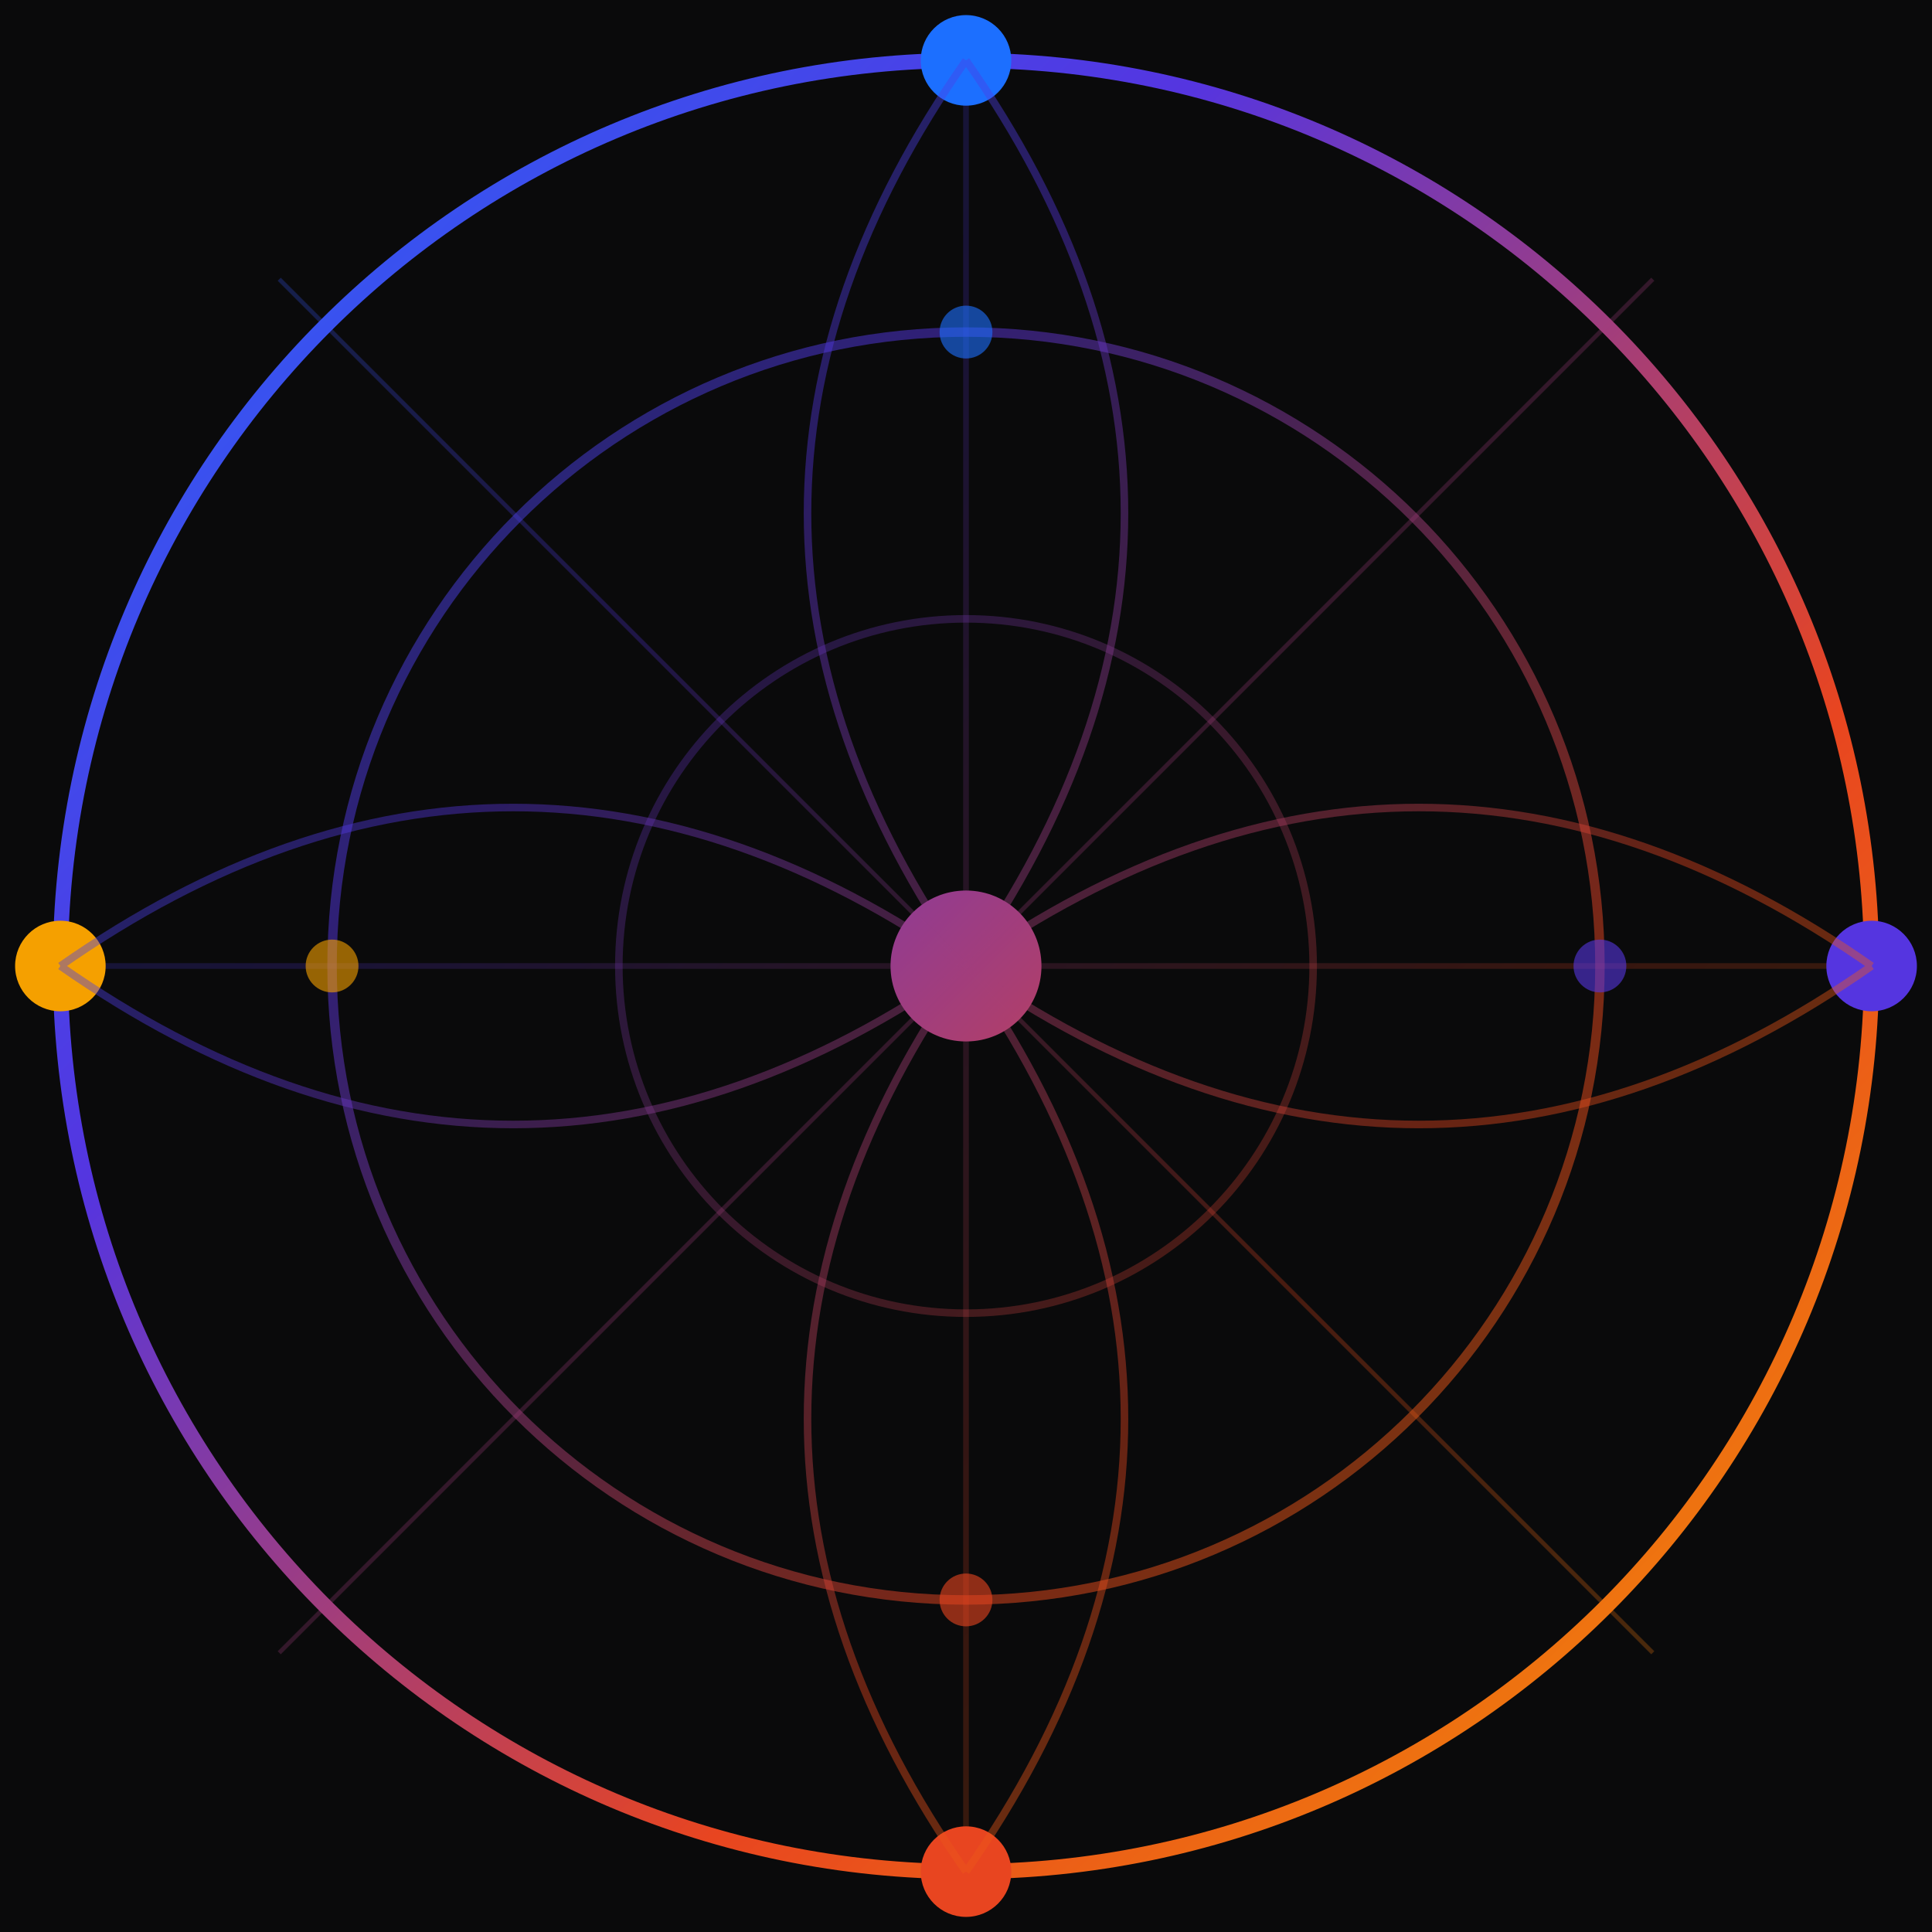
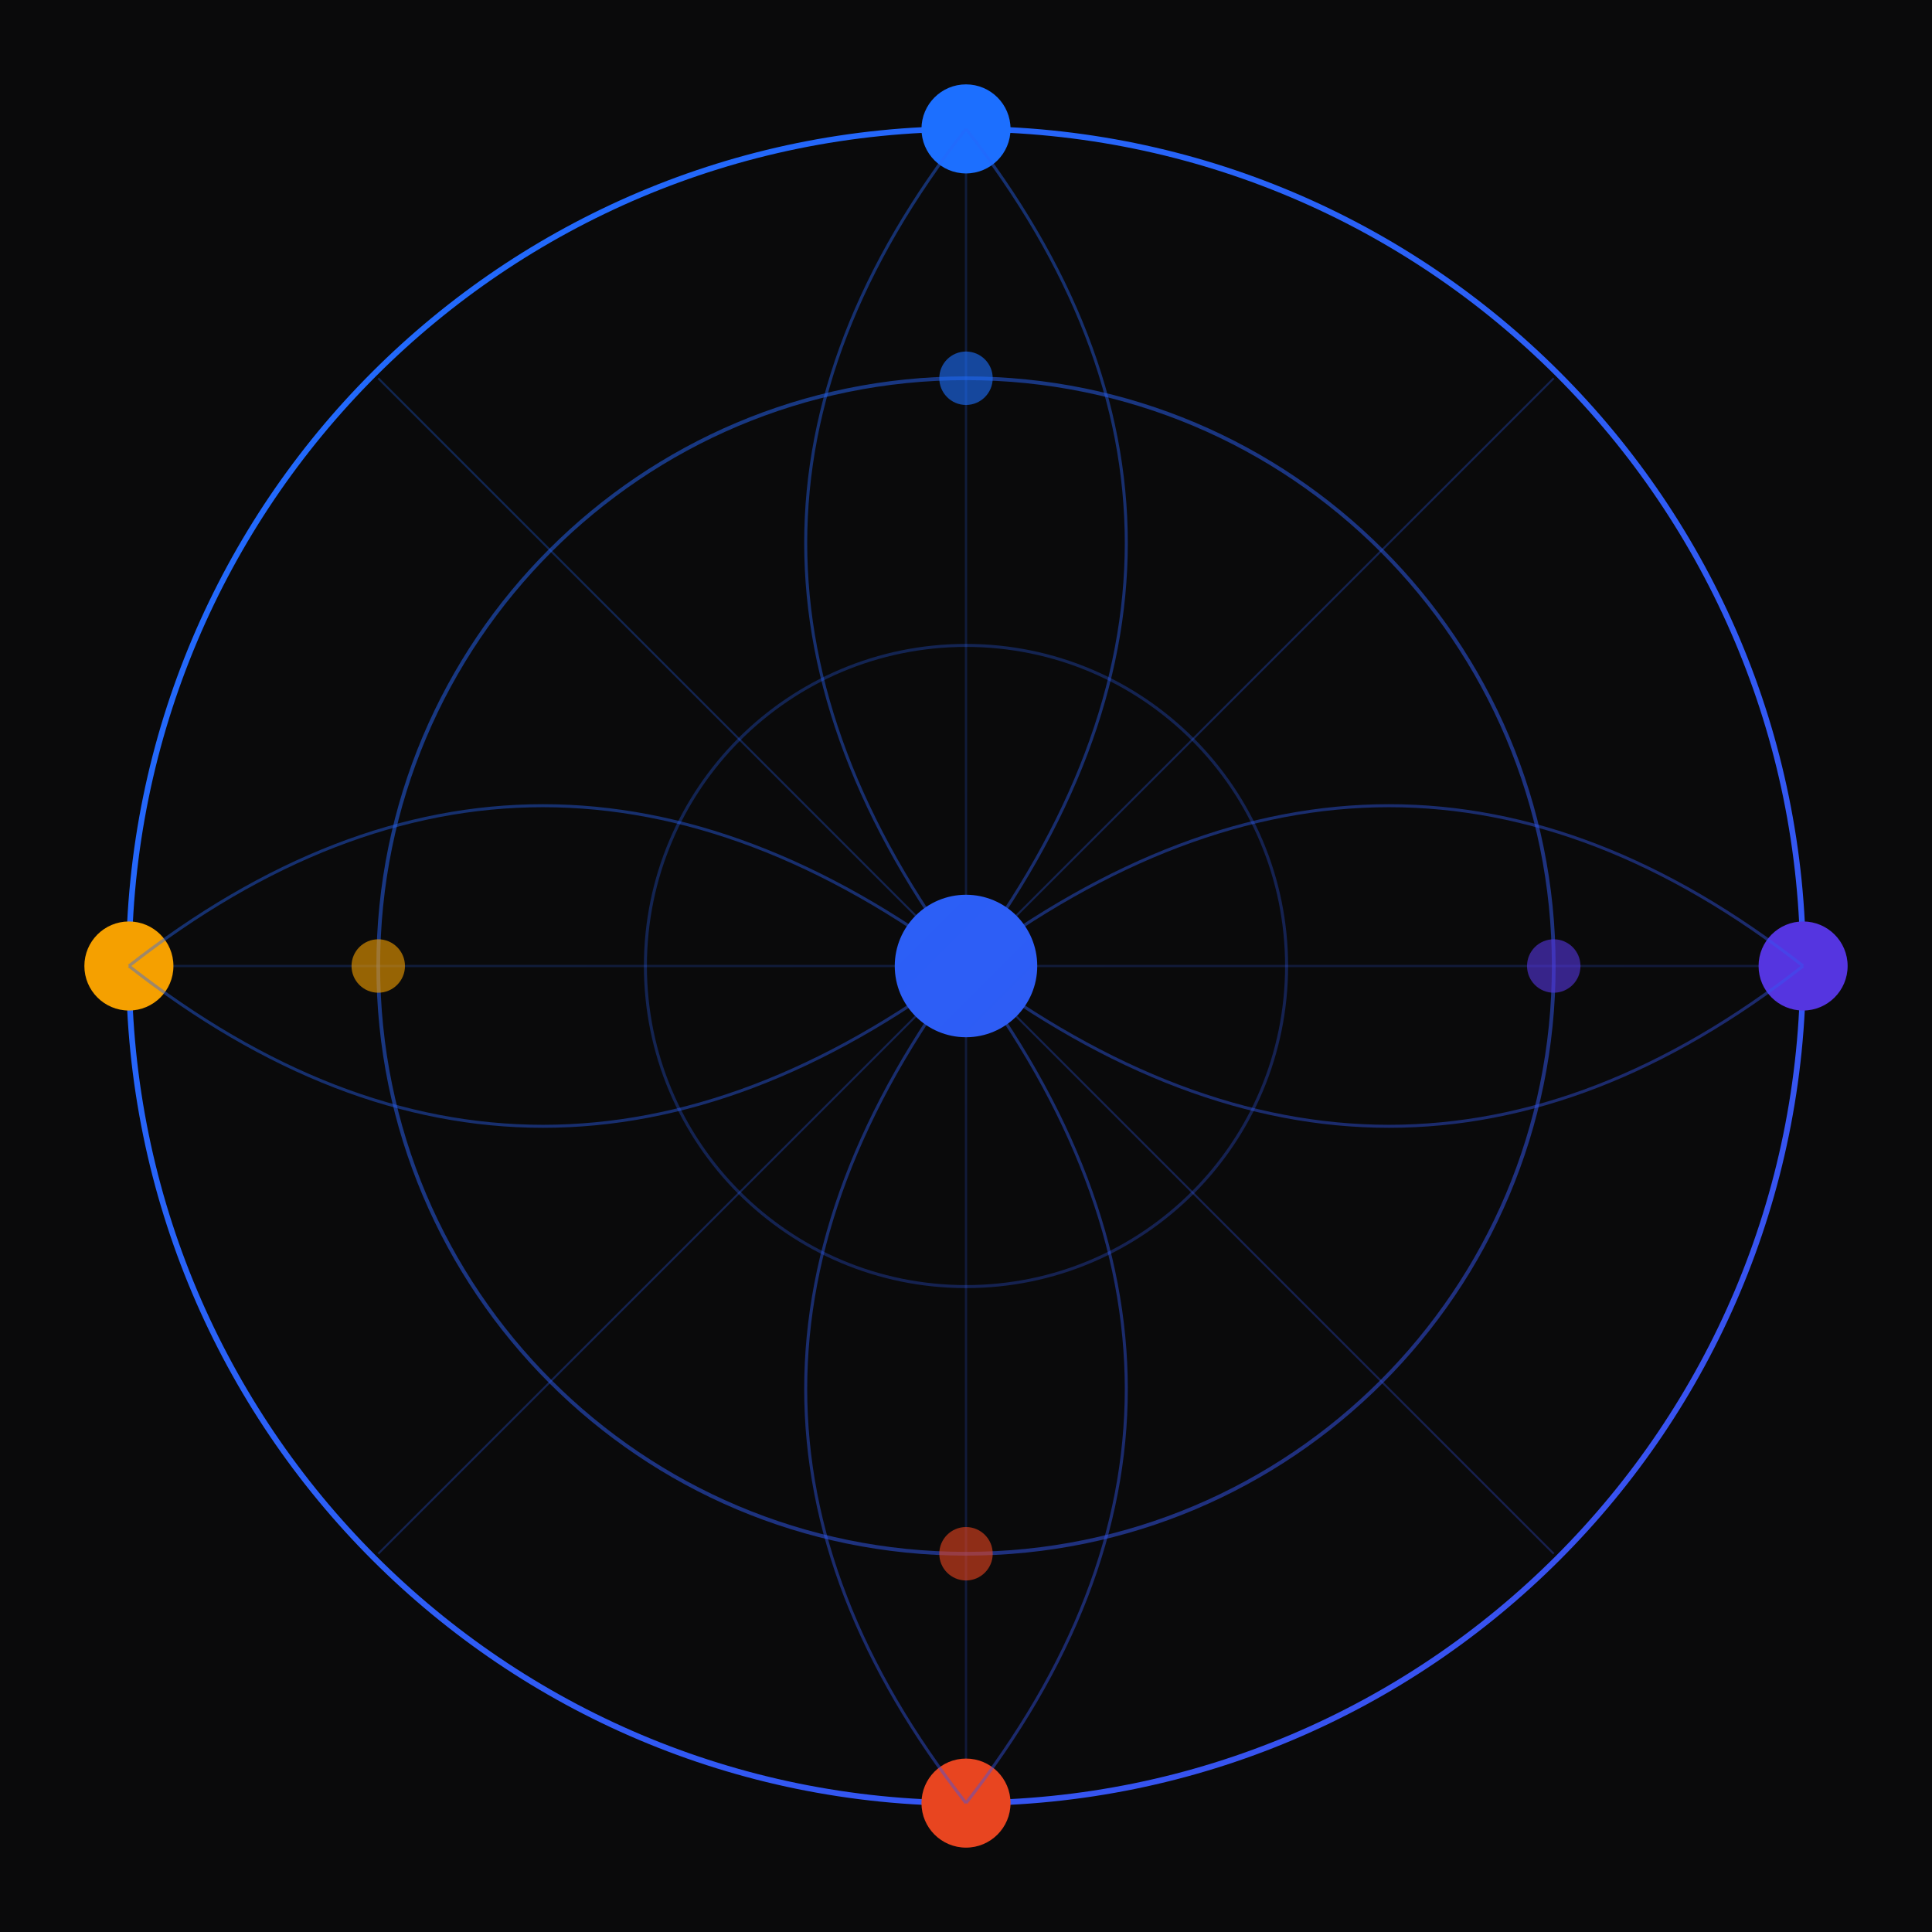
- <svg xmlns="http://www.w3.org/2000/svg" width="512" height="512" viewBox="0 0 512 512" fill="none">
+ <svg xmlns="http://www.w3.org/2000/svg" width="512" height="512" viewBox="0 0 512 512" fill="none" role="img" aria-label="OpenYantra icon">
  <defs>
-     <linearGradient id="g" x1="0" y1="0" x2="512" y2="512" gradientUnits="userSpaceOnUse">
+     <linearGradient id="i512-g" x1="0" y1="0" x2="512" y2="512" gradientUnits="userSpaceOnUse">
      <stop offset="0%" stop-color="#1c6fff" />
      <stop offset="33%" stop-color="#5535e0" />
      <stop offset="66%" stop-color="#e84520" />
      <stop offset="100%" stop-color="#f5a000" />
    </linearGradient>
  </defs>
  <rect width="512" height="512" fill="#0a0a0b" />
-   <circle cx="256" cy="256" r="240" stroke="url(#g)" stroke-width="4" fill="none" />
-   <circle cx="256" cy="256" r="168" stroke="url(#g)" stroke-width="2.5" fill="none" opacity="0.5" />
-   <circle cx="256" cy="256" r="92" stroke="url(#g)" stroke-width="2" fill="none" opacity="0.3" />
-   <circle cx="256" cy="256" r="20" fill="url(#g)" />
-   <line x1="256" y1="16" x2="256" y2="496" stroke="url(#g)" stroke-width="1.5" opacity="0.2" />
-   <line x1="16" y1="256" x2="496" y2="256" stroke="url(#g)" stroke-width="1.5" opacity="0.2" />
-   <line x1="74" y1="74" x2="438" y2="438" stroke="url(#g)" stroke-width="1" opacity="0.1" />
-   <line x1="438" y1="74" x2="74" y2="438" stroke="url(#g)" stroke-width="1" opacity="0.1" />
-   <circle cx="256" cy="16" r="12" fill="#1c6fff" />
-   <circle cx="496" cy="256" r="12" fill="#5535e0" />
-   <circle cx="256" cy="496" r="12" fill="#e84520" />
-   <circle cx="16" cy="256" r="12" fill="#f5a000" />
-   <circle cx="256" cy="88" r="7" fill="#1c6fff" opacity="0.6" />
-   <circle cx="424" cy="256" r="7" fill="#5535e0" opacity="0.6" />
-   <circle cx="256" cy="424" r="7" fill="#e84520" opacity="0.6" />
-   <circle cx="88" cy="256" r="7" fill="#f5a000" opacity="0.6" />
-   <path d="M256 16 Q340 136 256 256 Q172 136 256 16" stroke="url(#g)" stroke-width="2" fill="none" opacity="0.42" />
-   <path d="M496 256 Q376 340 256 256 Q376 172 496 256" stroke="url(#g)" stroke-width="2" fill="none" opacity="0.42" />
-   <path d="M256 496 Q172 376 256 256 Q340 376 256 496" stroke="url(#g)" stroke-width="2" fill="none" opacity="0.42" />
-   <path d="M16 256 Q136 172 256 256 Q136 340 16 256" stroke="url(#g)" stroke-width="2" fill="none" opacity="0.42" />
-   <path d="M74 74 Q165 165 256 256 Q128 128 74 74" stroke="url(#g)" stroke-width="1.2" fill="none" opacity="0.2" />
-   <path d="M438 74 Q347 165 256 256 Q384 128 438 74" stroke="url(#g)" stroke-width="1.2" fill="none" opacity="0.2" />
-   <path d="M438 438 Q347 347 256 256 Q384 384 438 438" stroke="url(#g)" stroke-width="1.2" fill="none" opacity="0.2" />
-   <path d="M74 438 Q165 347 256 256 Q128 384 74 438" stroke="url(#g)" stroke-width="1.2" fill="none" opacity="0.2" />
+   <g transform="translate(20,20) scale(4.72)">
+     <circle cx="50" cy="50" r="47" stroke="url(#i512-g)" stroke-width="0.32" fill="none" />
+     <circle cx="50" cy="50" r="33" stroke="url(#i512-g)" stroke-width="0.21" fill="none" opacity="0.5" />
+     <circle cx="50" cy="50" r="18" stroke="url(#i512-g)" stroke-width="0.17" fill="none" opacity="0.3" />
+     <line x1="50" y1="3" x2="50" y2="97" stroke="url(#i512-g)" stroke-width="0.13" opacity="0.2" />
+     <line x1="3" y1="50" x2="97" y2="50" stroke="url(#i512-g)" stroke-width="0.13" opacity="0.2" />
+     <line x1="17" y1="17" x2="83" y2="83" stroke="url(#i512-g)" stroke-width="0.11" opacity="0.12" />
+     <line x1="83" y1="17" x2="17" y2="83" stroke="url(#i512-g)" stroke-width="0.11" opacity="0.12" />
+     <circle cx="50" cy="3" r="2.5" fill="#1c6fff" />
+     <circle cx="97" cy="50" r="2.5" fill="#5535e0" />
+     <circle cx="50" cy="97" r="2.5" fill="#e84520" />
+     <circle cx="3" cy="50" r="2.5" fill="#f5a000" />
+     <circle cx="50" cy="17" r="1.5" fill="#1c6fff" opacity="0.6" />
+     <circle cx="83" cy="50" r="1.5" fill="#5535e0" opacity="0.6" />
+     <circle cx="50" cy="83" r="1.5" fill="#e84520" opacity="0.6" />
+     <circle cx="17" cy="50" r="1.5" fill="#f5a000" opacity="0.6" />
+     <path d="M50 3 Q68 26 50 50 Q32 26 50 3" stroke="url(#i512-g)" stroke-width="0.17" fill="none" opacity="0.42" />
+     <path d="M97 50 Q74 68 50 50 Q74 32 97 50" stroke="url(#i512-g)" stroke-width="0.17" fill="none" opacity="0.42" />
+     <path d="M50 97 Q32 74 50 50 Q68 74 50 97" stroke="url(#i512-g)" stroke-width="0.17" fill="none" opacity="0.42" />
+     <path d="M3 50 Q26 32 50 50 Q26 68 3 50" stroke="url(#i512-g)" stroke-width="0.17" fill="none" opacity="0.42" />
+     <path d="M17 17 Q38 38 50 50 Q29 29 17 17" stroke="url(#i512-g)" stroke-width="0.11" fill="none" opacity="0.2" />
+     <path d="M83 17 Q62 38 50 50 Q71 29 83 17" stroke="url(#i512-g)" stroke-width="0.11" fill="none" opacity="0.2" />
+     <path d="M83 83 Q62 62 50 50 Q71 71 83 83" stroke="url(#i512-g)" stroke-width="0.11" fill="none" opacity="0.2" />
+     <path d="M17 83 Q38 62 50 50 Q29 71 17 83" stroke="url(#i512-g)" stroke-width="0.11" fill="none" opacity="0.2" />
+     <circle cx="50" cy="50" r="4" fill="url(#i512-g)" />
+   </g>
</svg>
